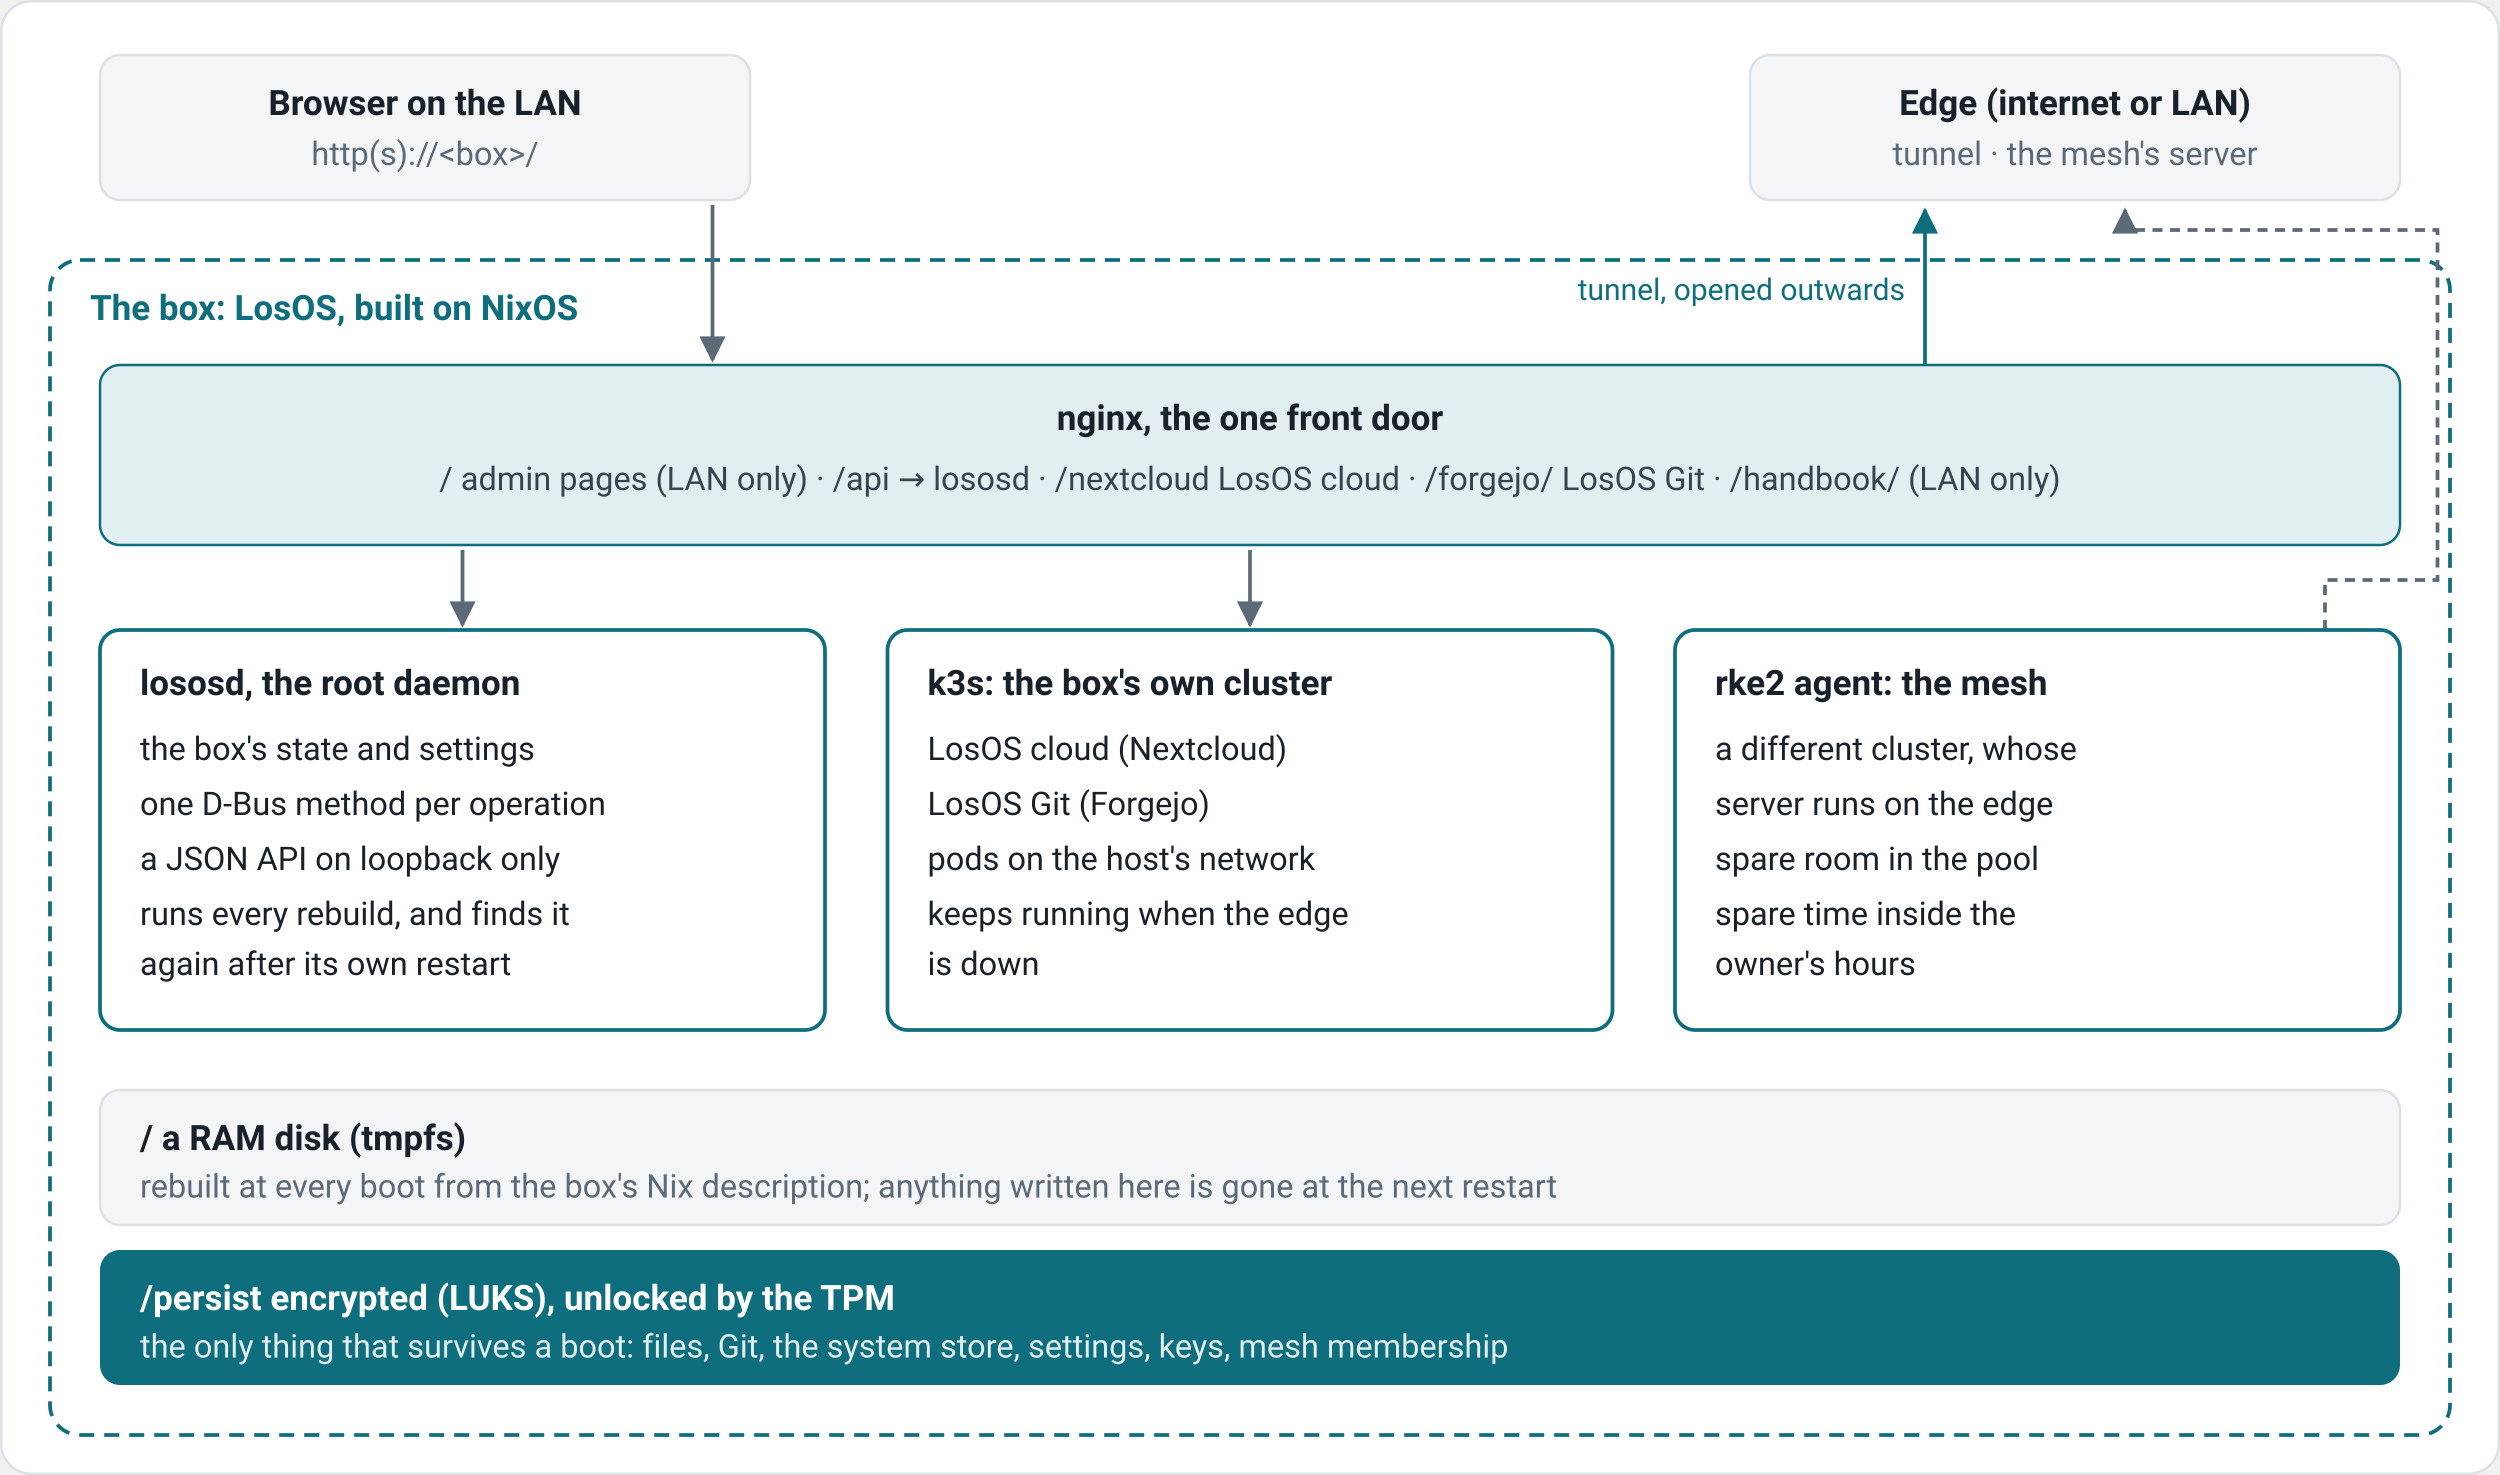
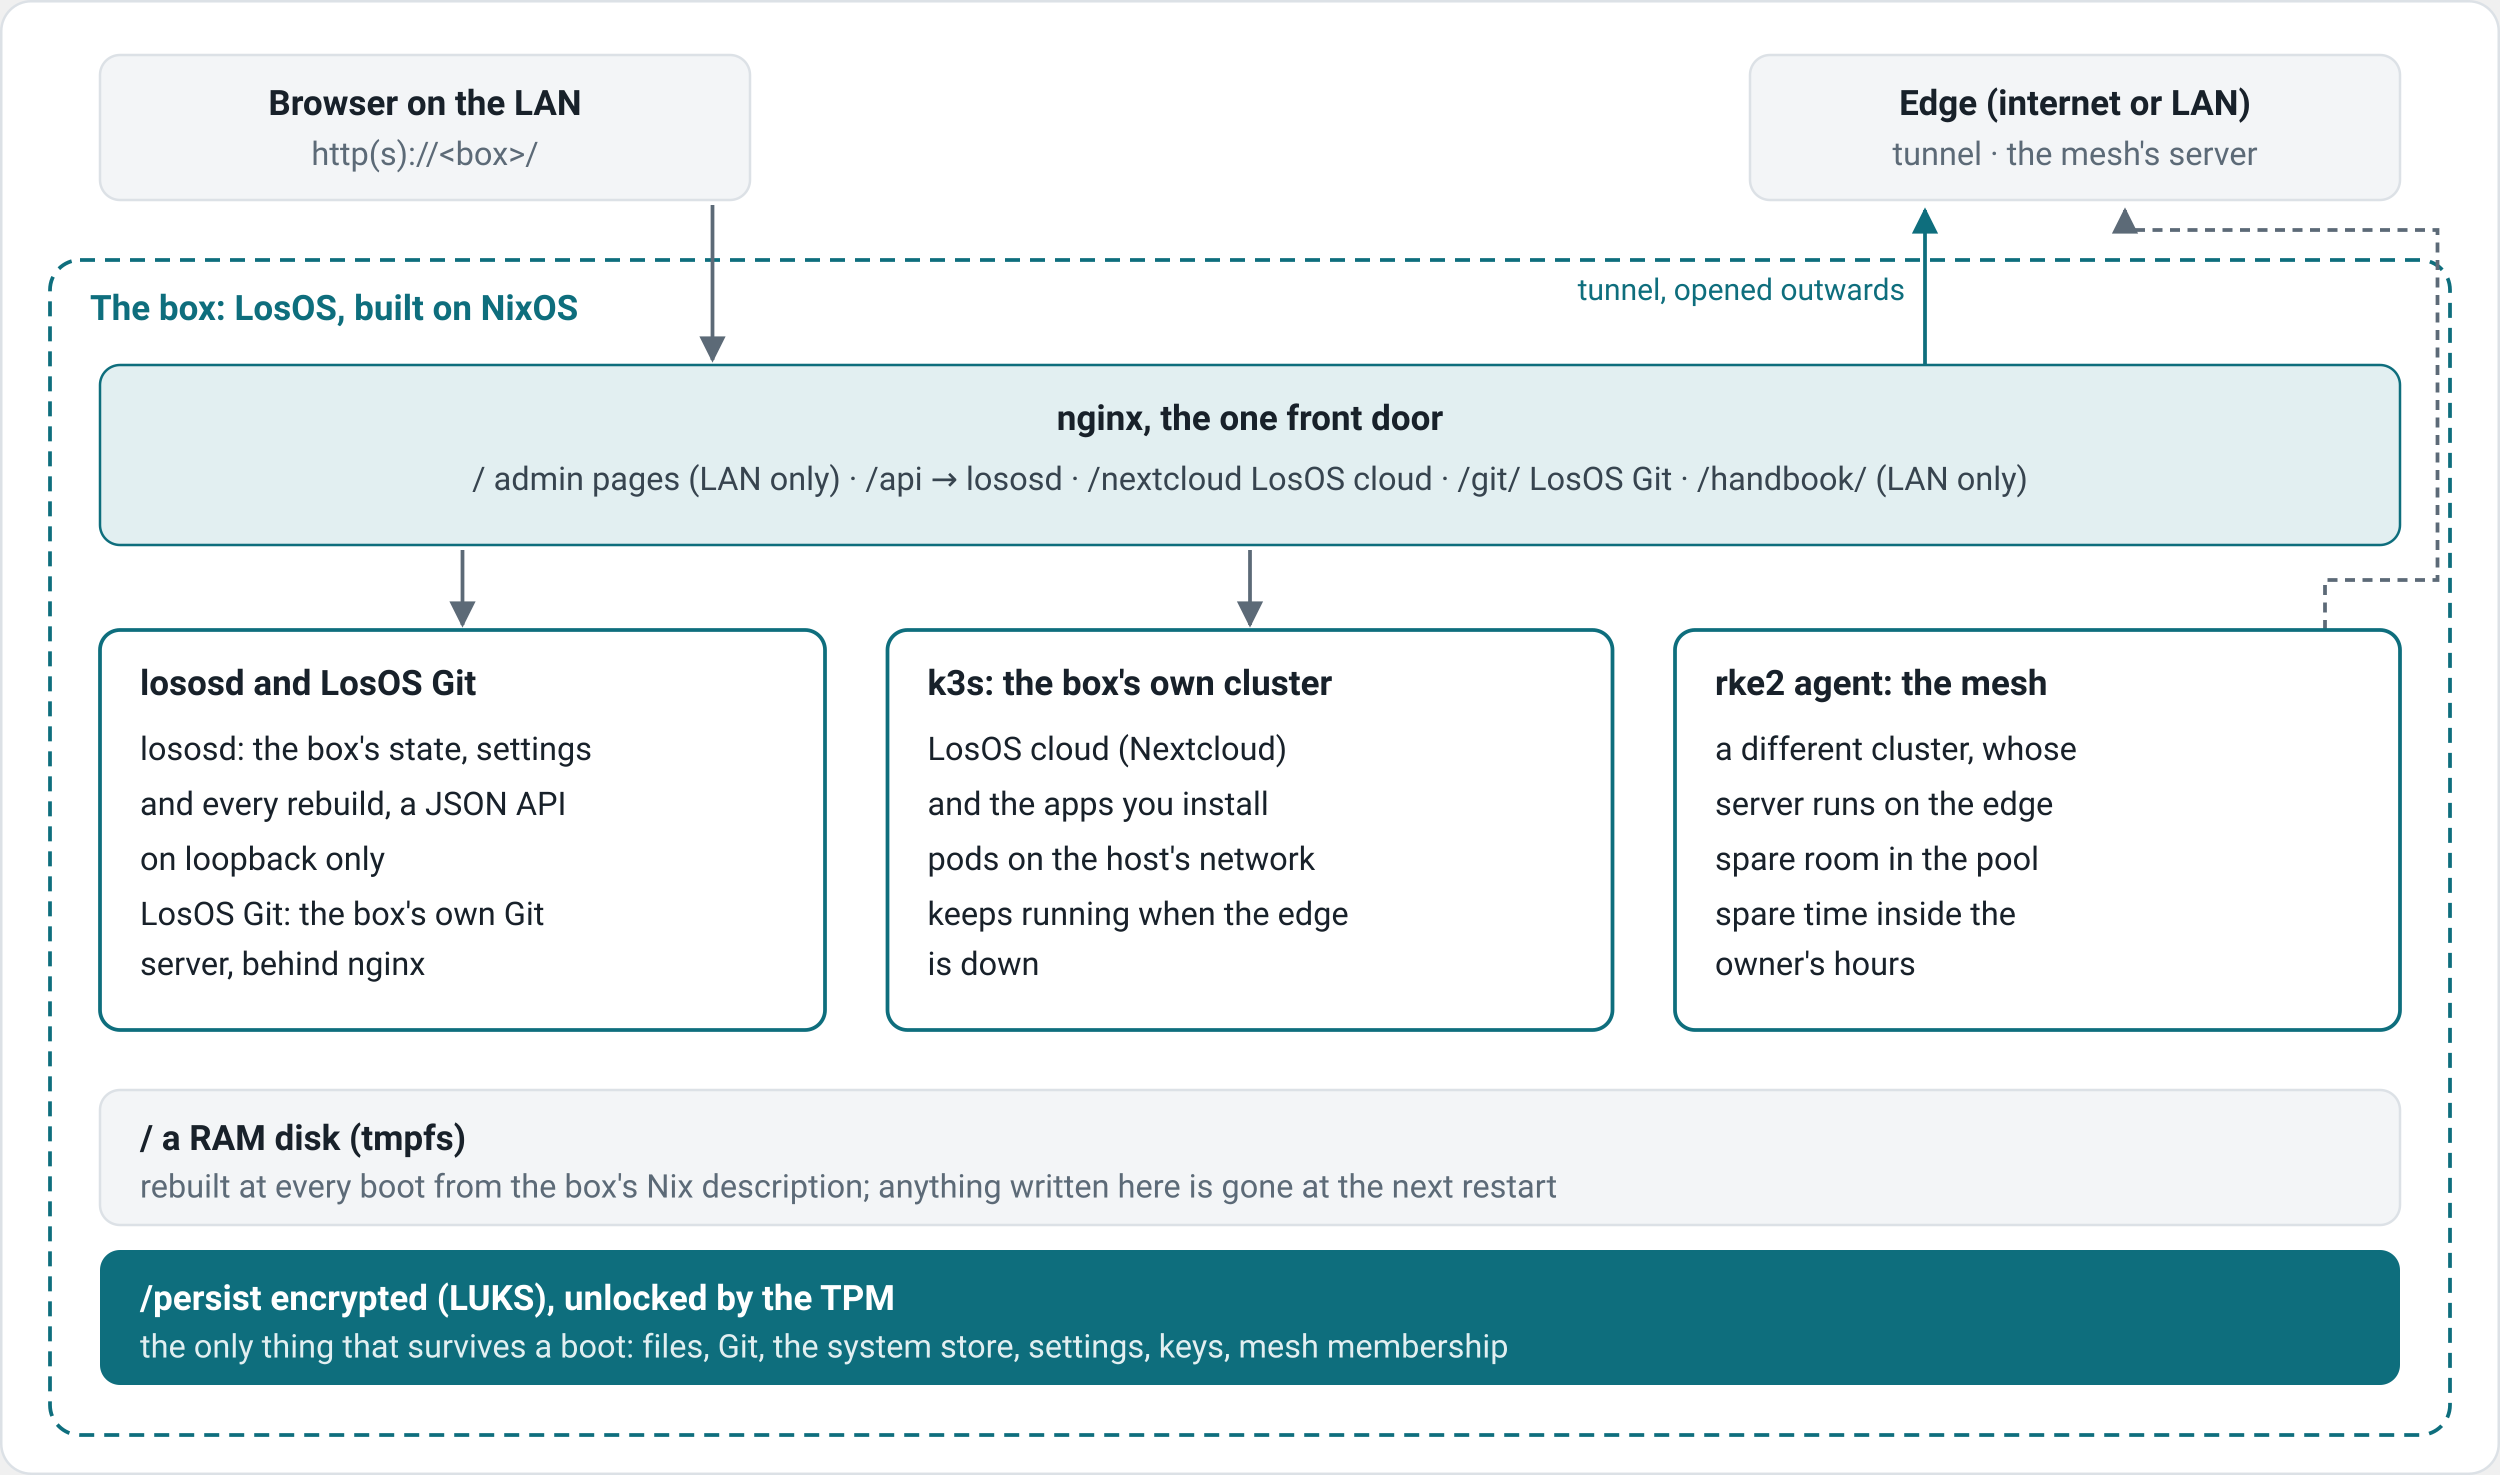
<svg xmlns="http://www.w3.org/2000/svg" width="1000" height="590" viewBox="0 0 1000 590" font-family="system-ui, -apple-system, 'Segoe UI', Roboto, 'DejaVu Sans', sans-serif" font-size="14" fill="#18212a">
  <defs>
    <marker id="ar" viewBox="0 0 10 10" refX="9" refY="5" markerWidth="7" markerHeight="7" orient="auto-start-reverse">
      <path d="M0 0L10 5L0 10z" fill="#5c6a77" />
    </marker>
    <marker id="ac" viewBox="0 0 10 10" refX="9" refY="5" markerWidth="7" markerHeight="7" orient="auto-start-reverse">
      <path d="M0 0L10 5L0 10z" fill="#0e6e7d" />
    </marker>
  </defs>
  <rect x="0.5" y="0.5" width="999" height="589" rx="12" fill="#ffffff" stroke="#dce1e6" />
  <rect x="40" y="22" width="260" height="58" rx="8" fill="#f3f5f7" stroke="#dce1e6" />
  <text x="170" y="46" text-anchor="middle" font-weight="650">Browser on the LAN</text>
  <text x="170" y="66" text-anchor="middle" fill="#5c6a77" font-size="13">http(s)://&lt;box&gt;/</text>
  <rect x="700" y="22" width="260" height="58" rx="8" fill="#f3f5f7" stroke="#dce1e6" />
  <text x="830" y="46" text-anchor="middle" font-weight="650">Edge (internet or LAN)</text>
  <text x="830" y="66" text-anchor="middle" fill="#5c6a77" font-size="13">tunnel · the mesh's server</text>
  <rect x="20" y="104" width="960" height="470" rx="12" fill="none" stroke="#0e6e7d" stroke-width="1.5" stroke-dasharray="6 4" />
  <text x="36" y="128" fill="#0e6e7d" font-weight="650">The box: LosOS, built on NixOS</text>
  <line x1="285" y1="82" x2="285" y2="144" stroke="#5c6a77" stroke-width="1.5" marker-end="url(#ar)" />
  <line x1="770" y1="146" x2="770" y2="84" stroke="#0e6e7d" stroke-width="1.5" marker-end="url(#ac)" />
  <text x="762" y="120" text-anchor="end" fill="#0e6e7d" font-size="12">tunnel, opened outwards</text>
  <rect x="40" y="146" width="920" height="72" rx="8" fill="#e2eff1" stroke="#0e6e7d" />
  <text x="500" y="172" text-anchor="middle" font-weight="650">nginx, the one front door</text>
-   <text x="500" y="196" text-anchor="middle" font-size="13" fill="#37444f">/ admin pages (LAN only)   ·   /api → lososd   ·   /nextcloud LosOS cloud   ·   /forgejo/ LosOS Git   ·   /handbook/ (LAN only)</text>
+   <text x="500" y="196" text-anchor="middle" font-size="13" fill="#37444f">/ admin pages (LAN only)   ·   /api → lososd   ·   /nextcloud LosOS cloud   ·   /git/ LosOS Git   ·   /handbook/ (LAN only)</text>
  <g stroke="#5c6a77" stroke-width="1.5">
    <line x1="185" y1="220" x2="185" y2="250" marker-end="url(#ar)" />
    <line x1="500" y1="220" x2="500" y2="250" marker-end="url(#ar)" />
  </g>
  <polyline points="930,252 930,232 975,232 975,92 850,92 850,84" fill="none" stroke="#5c6a77" stroke-width="1.5" stroke-dasharray="4 3" marker-end="url(#ar)" />
  <rect x="40" y="252" width="290" height="160" rx="8" fill="#ffffff" stroke="#0e6e7d" stroke-width="1.5" />
-   <text x="56" y="278" font-weight="650">lososd, the root daemon</text>
-   <text x="56" y="304" font-size="13">the box's state and settings</text>
-   <text x="56" y="326" font-size="13">one D-Bus method per operation</text>
-   <text x="56" y="348" font-size="13">a JSON API on loopback only</text>
-   <text x="56" y="370" font-size="13">runs every rebuild, and finds it</text>
-   <text x="56" y="390" font-size="13">again after its own restart</text>
+   <text x="56" y="278" font-weight="650">lososd and LosOS Git</text>
+   <text x="56" y="304" font-size="13">lososd: the box's state, settings</text>
+   <text x="56" y="326" font-size="13">and every rebuild, a JSON API</text>
+   <text x="56" y="348" font-size="13">on loopback only</text>
+   <text x="56" y="370" font-size="13">LosOS Git: the box's own Git</text>
+   <text x="56" y="390" font-size="13">server, behind nginx</text>
  <rect x="355" y="252" width="290" height="160" rx="8" fill="#ffffff" stroke="#0e6e7d" stroke-width="1.5" />
  <text x="371" y="278" font-weight="650">k3s: the box's own cluster</text>
  <text x="371" y="304" font-size="13">LosOS cloud (Nextcloud)</text>
-   <text x="371" y="326" font-size="13">LosOS Git (Forgejo)</text>
+   <text x="371" y="326" font-size="13">and the apps you install</text>
  <text x="371" y="348" font-size="13">pods on the host's network</text>
  <text x="371" y="370" font-size="13">keeps running when the edge</text>
  <text x="371" y="390" font-size="13">is down</text>
  <rect x="670" y="252" width="290" height="160" rx="8" fill="#ffffff" stroke="#0e6e7d" stroke-width="1.5" />
  <text x="686" y="278" font-weight="650">rke2 agent: the mesh</text>
  <text x="686" y="304" font-size="13">a different cluster, whose</text>
  <text x="686" y="326" font-size="13">server runs on the edge</text>
  <text x="686" y="348" font-size="13">spare room in the pool</text>
  <text x="686" y="370" font-size="13">spare time inside the</text>
  <text x="686" y="390" font-size="13">owner's hours</text>
  <rect x="40" y="436" width="920" height="54" rx="8" fill="#f3f5f7" stroke="#dce1e6" />
  <text x="56" y="460" font-weight="650">/   a RAM disk (tmpfs)</text>
  <text x="56" y="479" font-size="13" fill="#5c6a77">rebuilt at every boot from the box's Nix description; anything written here is gone at the next restart</text>
  <rect x="40" y="500" width="920" height="54" rx="8" fill="#0e6e7d" />
  <text x="56" y="524" font-weight="650" fill="#ffffff">/persist   encrypted (LUKS), unlocked by the TPM</text>
  <text x="56" y="543" font-size="13" fill="#e2eff1">the only thing that survives a boot: files, Git, the system store, settings, keys, mesh membership</text>
</svg>
